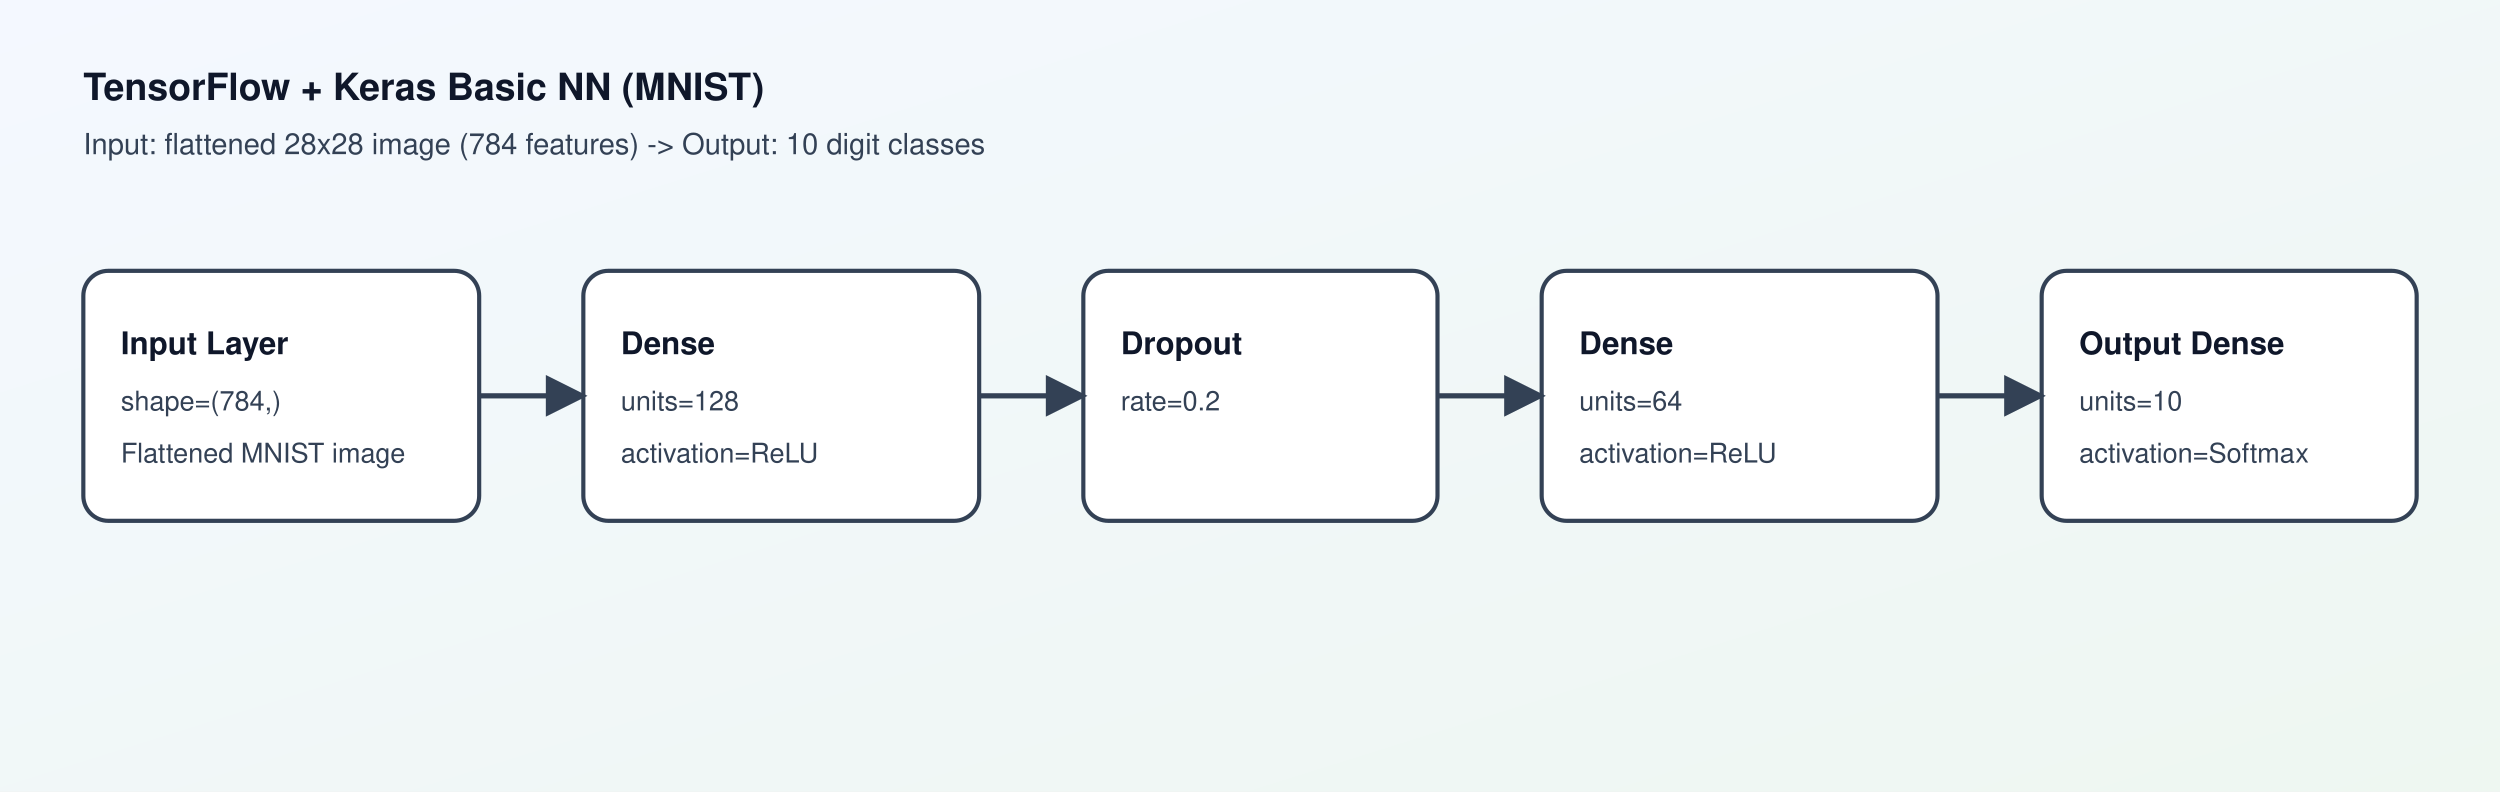
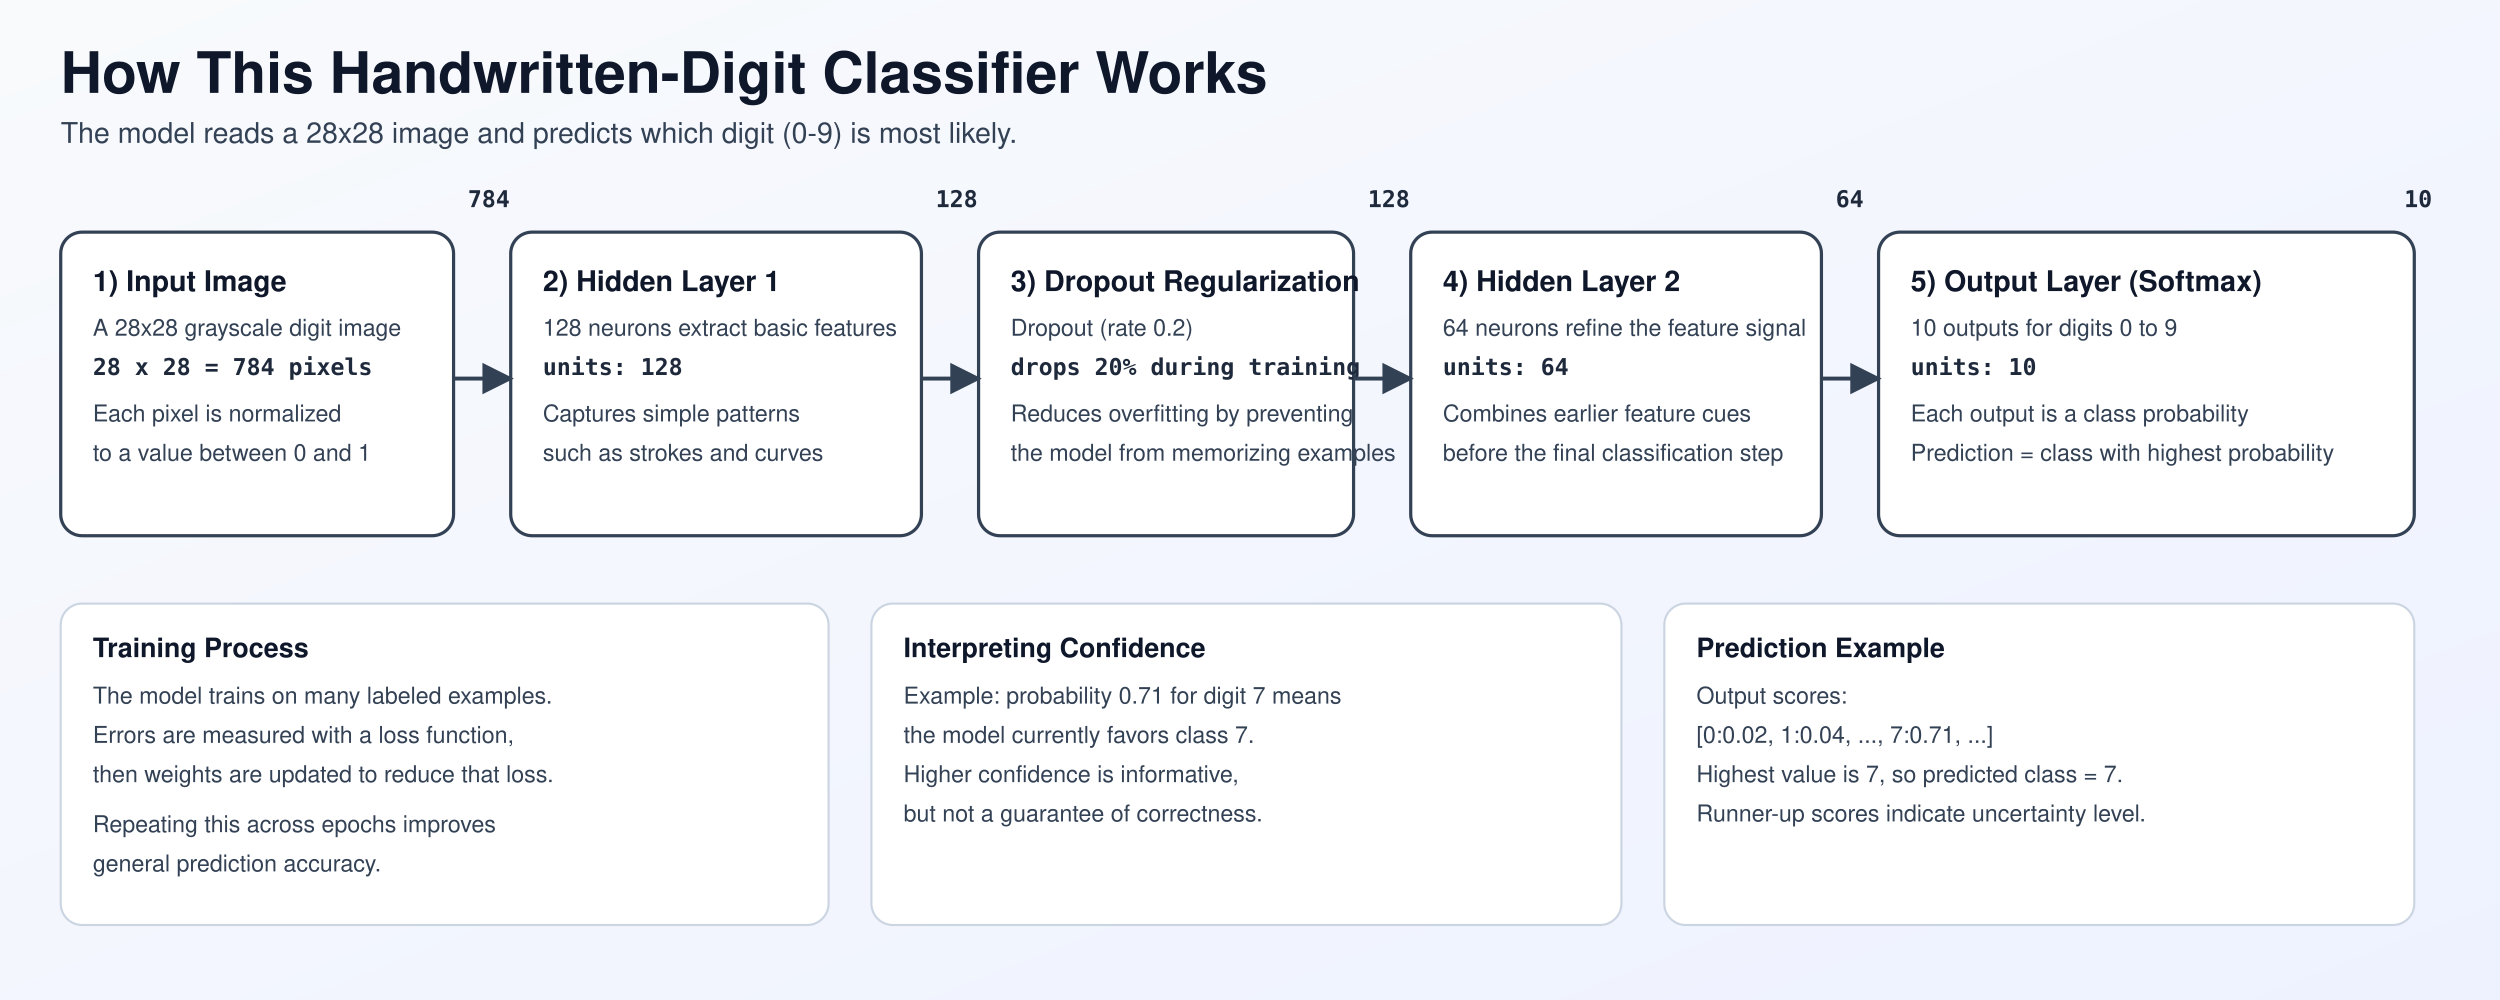
- <svg xmlns="http://www.w3.org/2000/svg" width="1200" height="380" viewBox="0 0 1200 380" role="img" aria-labelledby="title desc">
+ <svg xmlns="http://www.w3.org/2000/svg" width="1400" height="560" viewBox="0 0 1400 560" role="img" aria-labelledby="title desc">
  <defs>
    <linearGradient id="bgGrad" x1="0" y1="0" x2="1" y2="1">
-       <stop offset="0%" stop-color="#f4f8ff" />
-       <stop offset="100%" stop-color="#eef7f1" />
+       <stop offset="0%" stop-color="#f8fafc" />
+       <stop offset="100%" stop-color="#eef2ff" />
    </linearGradient>
    <marker id="arrow" viewBox="0 0 10 10" refX="9" refY="5" markerWidth="8" markerHeight="8" orient="auto-start-reverse">
      <path d="M 0 0 L 10 5 L 0 10 z" fill="#334155" />
    </marker>
    <style>
-       .node { fill: #ffffff; stroke: #334155; stroke-width: 2; rx: 12; }
-       .title { font: 700 18px 'Helvetica Neue', Helvetica, Arial, sans-serif; fill: #0f172a; }
-       .subtitle { font: 500 14px 'Helvetica Neue', Helvetica, Arial, sans-serif; fill: #334155; }
-       .label { font: 600 15px 'Helvetica Neue', Helvetica, Arial, sans-serif; fill: #0f172a; }
-       .detail { font: 400 13px 'Helvetica Neue', Helvetica, Arial, sans-serif; fill: #334155; }
-       .edge { stroke: #334155; stroke-width: 2.5; fill: none; marker-end: url(#arrow); }
+       .title { font: 700 32px Helvetica, Arial, sans-serif; fill: #0f172a; }
+       .subtitle { font: 500 16px Helvetica, Arial, sans-serif; fill: #334155; }
+       .node { fill: #ffffff; stroke: #334155; stroke-width: 1.8; rx: 12; }
+       .nodeTitle { font: 700 16px Helvetica, Arial, sans-serif; fill: #0f172a; }
+       .nodeText { font: 500 13px Helvetica, Arial, sans-serif; fill: #334155; }
+       .shape { font: 600 13px Menlo, Consolas, monospace; fill: #1e293b; }
+       .edge { stroke: #334155; stroke-width: 2.2; fill: none; marker-end: url(#arrow); }
+       .noteBox { fill: #ffffff; stroke: #cbd5e1; stroke-width: 1.2; rx: 12; }
+       .noteTitle { font: 700 15px Helvetica, Arial, sans-serif; fill: #0f172a; }
+       .noteText { font: 500 13px Helvetica, Arial, sans-serif; fill: #334155; }
    </style>
  </defs>
-   <rect x="0" y="0" width="1200" height="380" fill="url(#bgGrad)" />
-   <text x="40" y="48" class="title">TensorFlow + Keras Basic NN (MNIST)</text>
-   <text x="40" y="74" class="subtitle">Input: flattened 28x28 image (784 features) -&gt; Output: 10 digit classes</text>
-   <rect class="node" x="40" y="130" width="190" height="120" />
-   <text x="58" y="170" class="label">Input Layer</text>
-   <text x="58" y="197" class="detail">shape=(784,)</text>
-   <text x="58" y="222" class="detail">Flattened MNIST image</text>
-   <rect class="node" x="280" y="130" width="190" height="120" />
-   <text x="298" y="170" class="label">Dense</text>
-   <text x="298" y="197" class="detail">units=128</text>
-   <text x="298" y="222" class="detail">activation=ReLU</text>
-   <rect class="node" x="520" y="130" width="170" height="120" />
-   <text x="538" y="170" class="label">Dropout</text>
-   <text x="538" y="197" class="detail">rate=0.2</text>
-   <rect class="node" x="740" y="130" width="190" height="120" />
-   <text x="758" y="170" class="label">Dense</text>
-   <text x="758" y="197" class="detail">units=64</text>
-   <text x="758" y="222" class="detail">activation=ReLU</text>
-   <rect class="node" x="980" y="130" width="180" height="120" />
-   <text x="998" y="170" class="label">Output Dense</text>
-   <text x="998" y="197" class="detail">units=10</text>
-   <text x="998" y="222" class="detail">activation=Softmax</text>
-   <path class="edge" d="M 230 190 L 280 190" />
-   <path class="edge" d="M 470 190 L 520 190" />
-   <path class="edge" d="M 690 190 L 740 190" />
-   <path class="edge" d="M 930 190 L 980 190" />
+   <rect x="0" y="0" width="1400" height="560" fill="url(#bgGrad)" />
+   <text x="34" y="52" class="title">How This Handwritten-Digit Classifier Works</text>
+   <text x="34" y="80" class="subtitle">The model reads a 28x28 image and predicts which digit (0-9) is most likely.</text>
+   <rect class="node" x="34" y="130" width="220" height="170" />
+   <text x="52" y="163" class="nodeTitle">1) Input Image</text>
+   <text x="52" y="188" class="nodeText">A 28x28 grayscale digit image</text>
+   <text x="52" y="210" class="shape">28 x 28 = 784 pixels</text>
+   <text x="52" y="236" class="nodeText">Each pixel is normalized</text>
+   <text x="52" y="258" class="nodeText">to a value between 0 and 1</text>
+   <rect class="node" x="286" y="130" width="230" height="170" />
+   <text x="304" y="163" class="nodeTitle">2) Hidden Layer 1</text>
+   <text x="304" y="188" class="nodeText">128 neurons extract basic features</text>
+   <text x="304" y="210" class="shape">units: 128</text>
+   <text x="304" y="236" class="nodeText">Captures simple patterns</text>
+   <text x="304" y="258" class="nodeText">such as strokes and curves</text>
+   <rect class="node" x="548" y="130" width="210" height="170" />
+   <text x="566" y="163" class="nodeTitle">3) Dropout Regularization</text>
+   <text x="566" y="188" class="nodeText">Dropout (rate 0.2)</text>
+   <text x="566" y="210" class="shape">drops 20% during training</text>
+   <text x="566" y="236" class="nodeText">Reduces overfitting by preventing</text>
+   <text x="566" y="258" class="nodeText">the model from memorizing examples</text>
+   <rect class="node" x="790" y="130" width="230" height="170" />
+   <text x="808" y="163" class="nodeTitle">4) Hidden Layer 2</text>
+   <text x="808" y="188" class="nodeText">64 neurons refine the feature signal</text>
+   <text x="808" y="210" class="shape">units: 64</text>
+   <text x="808" y="236" class="nodeText">Combines earlier feature cues</text>
+   <text x="808" y="258" class="nodeText">before the final classification step</text>
+   <rect class="node" x="1052" y="130" width="300" height="170" />
+   <text x="1070" y="163" class="nodeTitle">5) Output Layer (Softmax)</text>
+   <text x="1070" y="188" class="nodeText">10 outputs for digits 0 to 9</text>
+   <text x="1070" y="210" class="shape">units: 10</text>
+   <text x="1070" y="236" class="nodeText">Each output is a class probability</text>
+   <text x="1070" y="258" class="nodeText">Prediction = class with highest probability</text>
+   <path class="edge" d="M 254 212 L 286 212" />
+   <path class="edge" d="M 516 212 L 548 212" />
+   <path class="edge" d="M 758 212 L 790 212" />
+   <path class="edge" d="M 1020 212 L 1052 212" />
+   <text x="262" y="116" class="shape">784</text>
+   <text x="524" y="116" class="shape">128</text>
+   <text x="766" y="116" class="shape">128</text>
+   <text x="1028" y="116" class="shape">64</text>
+   <text x="1362" y="116" text-anchor="end" class="shape">10</text>
+   <rect class="noteBox" x="34" y="338" width="430" height="180" />
+   <text x="52" y="368" class="noteTitle">Training Process</text>
+   <text x="52" y="394" class="noteText">The model trains on many labeled examples.</text>
+   <text x="52" y="416" class="noteText">Errors are measured with a loss function,</text>
+   <text x="52" y="438" class="noteText">then weights are updated to reduce that loss.</text>
+   <text x="52" y="466" class="noteText">Repeating this across epochs improves</text>
+   <text x="52" y="488" class="noteText">general prediction accuracy.</text>
+   <rect class="noteBox" x="488" y="338" width="420" height="180" />
+   <text x="506" y="368" class="noteTitle">Interpreting Confidence</text>
+   <text x="506" y="394" class="noteText">Example: probability 0.71 for digit 7 means</text>
+   <text x="506" y="416" class="noteText">the model currently favors class 7.</text>
+   <text x="506" y="438" class="noteText">Higher confidence is informative,</text>
+   <text x="506" y="460" class="noteText">but not a guarantee of correctness.</text>
+   <rect class="noteBox" x="932" y="338" width="420" height="180" />
+   <text x="950" y="368" class="noteTitle">Prediction Example</text>
+   <text x="950" y="394" class="noteText">Output scores:</text>
+   <text x="950" y="416" class="noteText">[0:0.02, 1:0.04, ..., 7:0.71, ...]</text>
+   <text x="950" y="438" class="noteText">Highest value is 7, so predicted class = 7.</text>
+   <text x="950" y="460" class="noteText">Runner-up scores indicate uncertainty level.</text>
</svg>
